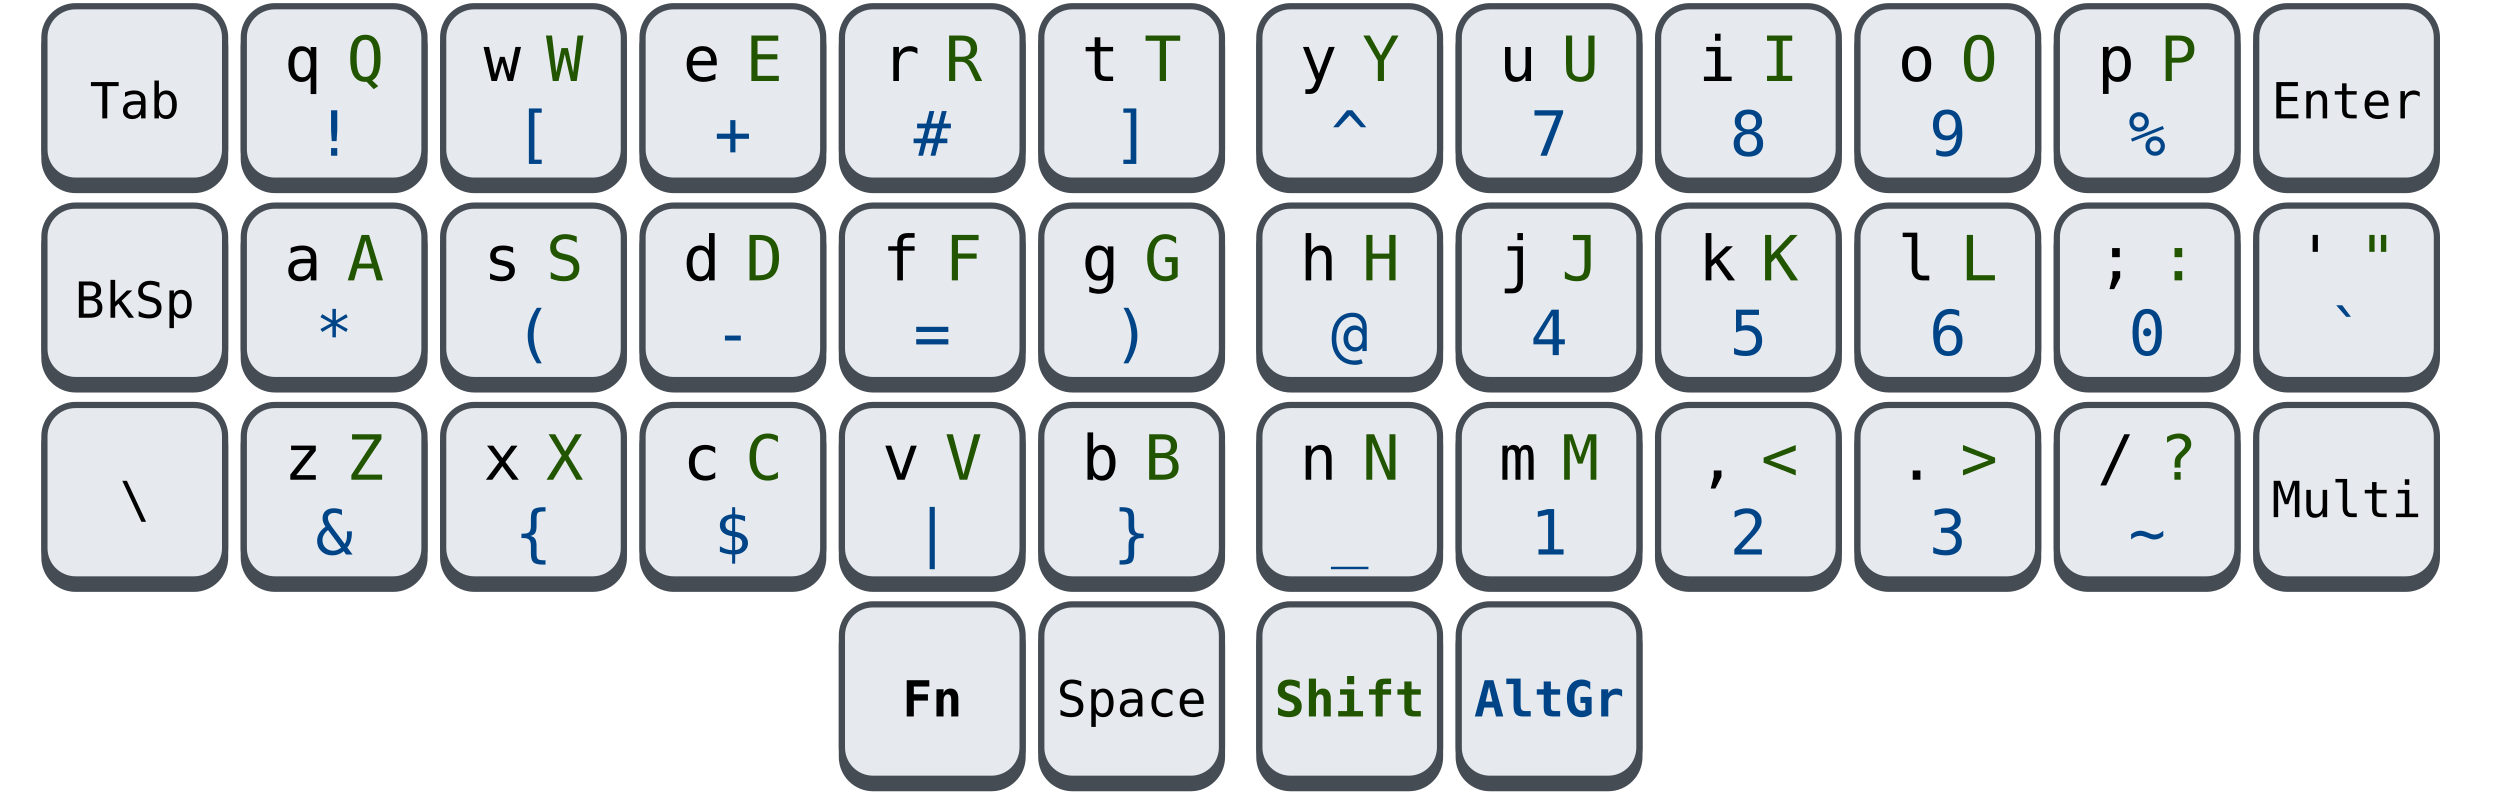
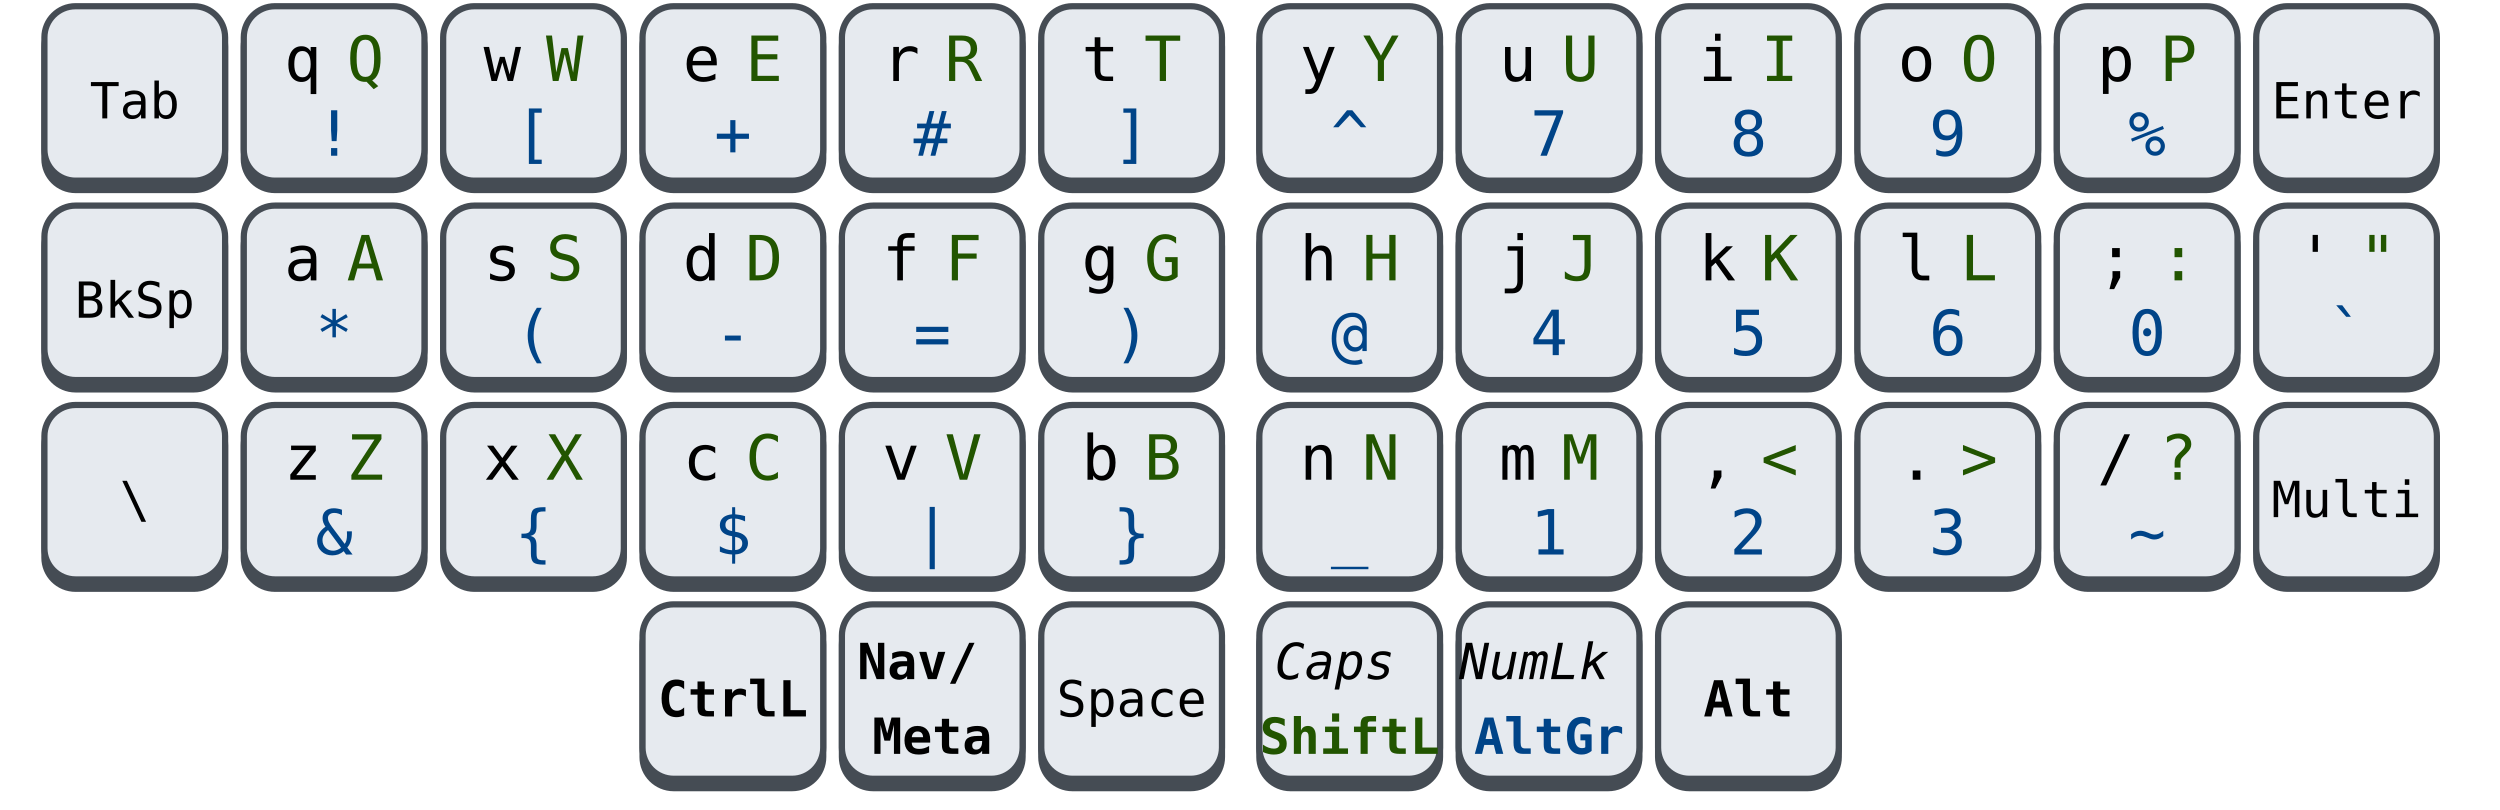
<svg xmlns="http://www.w3.org/2000/svg" width="784" height="254" version="1.1" viewBox="-1 -1 390 130">
  <defs>
    <style type="text/css">
text { font-size: 14px; text-anchor: middle; font-family: monospace; }
.mod { font-weight: bold; }
+ .dbl { font-style: italic; }
+ 
.c0 { transform: translate(15px, 0); }
.c1 { transform: translate(47px, 0); }
.c2 { transform: translate(79px, 0); }
.c3 { transform: translate(111px, 0); }
.c4 { transform: translate(143px, 0); }
.c5 { transform: translate(175px, 0); }
.r0 { transform: translate(0, 18px); }
.r1 { transform: translate(0, 50px); }
.r2 { transform: translate(0, 82px); }
.r3 { transform: translate(0, 114px); }
.tiny { font-size: 8px; }
.tiny text { font-size: 8px; }

g.kb &gt; g &gt; g &gt; text:nth-child(1) {
  font-size: 10px;
  transform: translate(-2px, -6px);
  text-anchor: end;
}
g.kb &gt; g &gt; g &gt; text:nth-child(2) {
  font-size: 10px;
  transform: translate(2px, -6px);
  text-anchor: start;
  fill: #225500;
}
g.kb &gt; g &gt; g &gt; text:nth-child(3) {
  font-size: 10px;
  fill: #004488;
  transform: translate(0px, 6px);
}
.shift {
  fill: #225500;
}
.altgr {
  fill: #004488;
}

</style>
    <g id="key">
      <rect width="29" height="28" ry="5" x="0.5" y="1.5" fill="#454C54" stroke="#454C54" stroke-width="1px" />
      <rect width="29" height="28" ry="5" x="0.5" fill="#E6EAEF" stroke="#454C54" stroke-width="1px" />
    </g>
    <g id="6x1">
      <use href="#key" x="0" y="0" />
      <use href="#key" x="32" y="0" />
      <use href="#key" x="64" y="0" />
      <use href="#key" x="96" y="0" />
      <use href="#key" x="128" y="0" />
      <use href="#key" x="160" y="0" />
    </g>
    <g id="left">
      <use href="#6x1" x="0" y="0" />
      <use href="#6x1" x="0" y="32" />
      <use href="#6x1" x="0" y="64" />
+       <use href="#key" x="96" y="96" />
      <use href="#key" x="128" y="96" />
      <use href="#key" x="160" y="96" />
    </g>
    <g id="right">
      <use href="#6x1" x="0" y="0" />
      <use href="#6x1" x="0" y="32" />
      <use href="#6x1" x="0" y="64" />
      <use href="#key" x="0" y="96" />
      <use href="#key" x="32" y="96" />
+       <use href="#key" x="64" y="96" />
    </g>
  </defs>
  <g class="kb" id="left-keyboard">
    <use href="#left" />
    <g class="r0">
      <text class="c0 tiny">Tab</text>
      <g class="c1">
        <text>q</text>
        <text>Q</text>
        <text>!</text>
      </g>
      <g class="c2">
        <text>w</text>
        <text>W</text>
        <text>[</text>
      </g>
      <g class="c3">
        <text>e</text>
        <text>E</text>
        <text>+</text>
      </g>
      <g class="c4">
        <text>r</text>
        <text>R</text>
        <text>#</text>
      </g>
      <g class="c5">
        <text>t</text>
        <text>T</text>
        <text>]</text>
      </g>
    </g>
    <g class="r1">
      <text class="c0 tiny">BkSp</text>
      <g class="c1">
        <text>a</text>
        <text>A</text>
        <text>*</text>
      </g>
      <g class="c2">
        <text>s</text>
        <text>S</text>
        <text>(</text>
      </g>
      <g class="c3">
        <text>d</text>
        <text>D</text>
        <text>-</text>
      </g>
      <g class="c4">
        <text>f</text>
        <text>F</text>
        <text>=</text>
      </g>
      <g class="c5">
        <text>g</text>
        <text>G</text>
        <text>)</text>
      </g>
    </g>
    <g class="r2">
      <text class="c0 tiny">\</text>
      <g class="c1">
        <text>z</text>
        <text>Z</text>
        <text>&amp;</text>
      </g>
      <g class="c2">
        <text>x</text>
        <text>X</text>
        <text>{</text>
      </g>
      <g class="c3">
        <text>c</text>
        <text>C</text>
        <text>$</text>
      </g>
      <g class="c4">
        <text>v</text>
        <text>V</text>
        <text>|</text>
      </g>
      <g class="c5">
        <text>b</text>
        <text>B</text>
        <text>}</text>
      </g>
    </g>
    <g class="r3">
-       <text class="c4 tiny mod">Fn</text>
+       <text class="c3 tiny mod">CtrlL</text>
+       <text class="c4 tiny mod">
+         <tspan x="0" y="-6">Nav/</tspan>
+         <tspan x="0" y="6">Meta</tspan>
+       </text>
      <text class="c5 tiny">Space</text>
    </g>
  </g>
  <g class="kb" id="right-keyboard" transform="translate(195, 0)">
    <use href="#right" />
    <g class="r0">
      <g class="c0">
        <text>y</text>
        <text>Y</text>
        <text>^</text>
      </g>
      <g class="c1">
        <text>u</text>
        <text>U</text>
        <text>7</text>
      </g>
      <g class="c2">
        <text>i</text>
        <text>I</text>
        <text>8</text>
      </g>
      <g class="c3">
        <text>o</text>
        <text>O</text>
        <text>9</text>
      </g>
      <g class="c4">
        <text>p</text>
        <text>P</text>
        <text>%</text>
      </g>
      <text class="c5 tiny">Enter</text>
    </g>
    <g class="r1">
      <g class="c0">
        <text>h</text>
        <text>H</text>
        <text>@</text>
      </g>
      <g class="c1">
        <text>j</text>
        <text>J</text>
        <text>4</text>
      </g>
      <g class="c2">
        <text>k</text>
        <text>K</text>
        <text>5</text>
      </g>
      <g class="c3">
        <text>l</text>
        <text>L</text>
        <text>6</text>
      </g>
      <g class="c4">
        <text>;</text>
        <text>:</text>
        <text>0</text>
      </g>
      <g class="c5">
        <text>'</text>
        <text>"</text>
        <text>`</text>
      </g>
    </g>
    <g class="r2">
      <g class="c0">
        <text>n</text>
        <text>N</text>
        <text>_</text>
      </g>
      <g class="c1">
        <text>m</text>
        <text>M</text>
        <text>1</text>
      </g>
      <g class="c2">
        <text>,</text>
        <text>&lt;</text>
        <text>2</text>
      </g>
      <g class="c3">
        <text>.</text>
        <text>&gt;</text>
        <text>3</text>
      </g>
      <g class="c4">
        <text>/</text>
        <text>?</text>
        <text>~</text>
      </g>
      <text class="c5 tiny">Multi</text>
    </g>
    <g class="r3">
-       <text class="c0 tiny shift mod">Shift</text>
-       <text class="c1 tiny altgr mod">AltGr</text>
+       <text class="c0 tiny">
+         <tspan x="0" y="-6" class="dbl">Caps</tspan>
+         <tspan x="0" y="6" class="mod shift">ShiftL</tspan>
+       </text>
+       <text class="c1 tiny">
+         <tspan x="0" y="-6" class="dbl">NumLk</tspan>
+         <tspan x="0" y="6" class="mod altgr">AltGr</tspan>
+       </text>
+       <text class="c2 tiny mod">Alt</text>
    </g>
  </g>
</svg>
